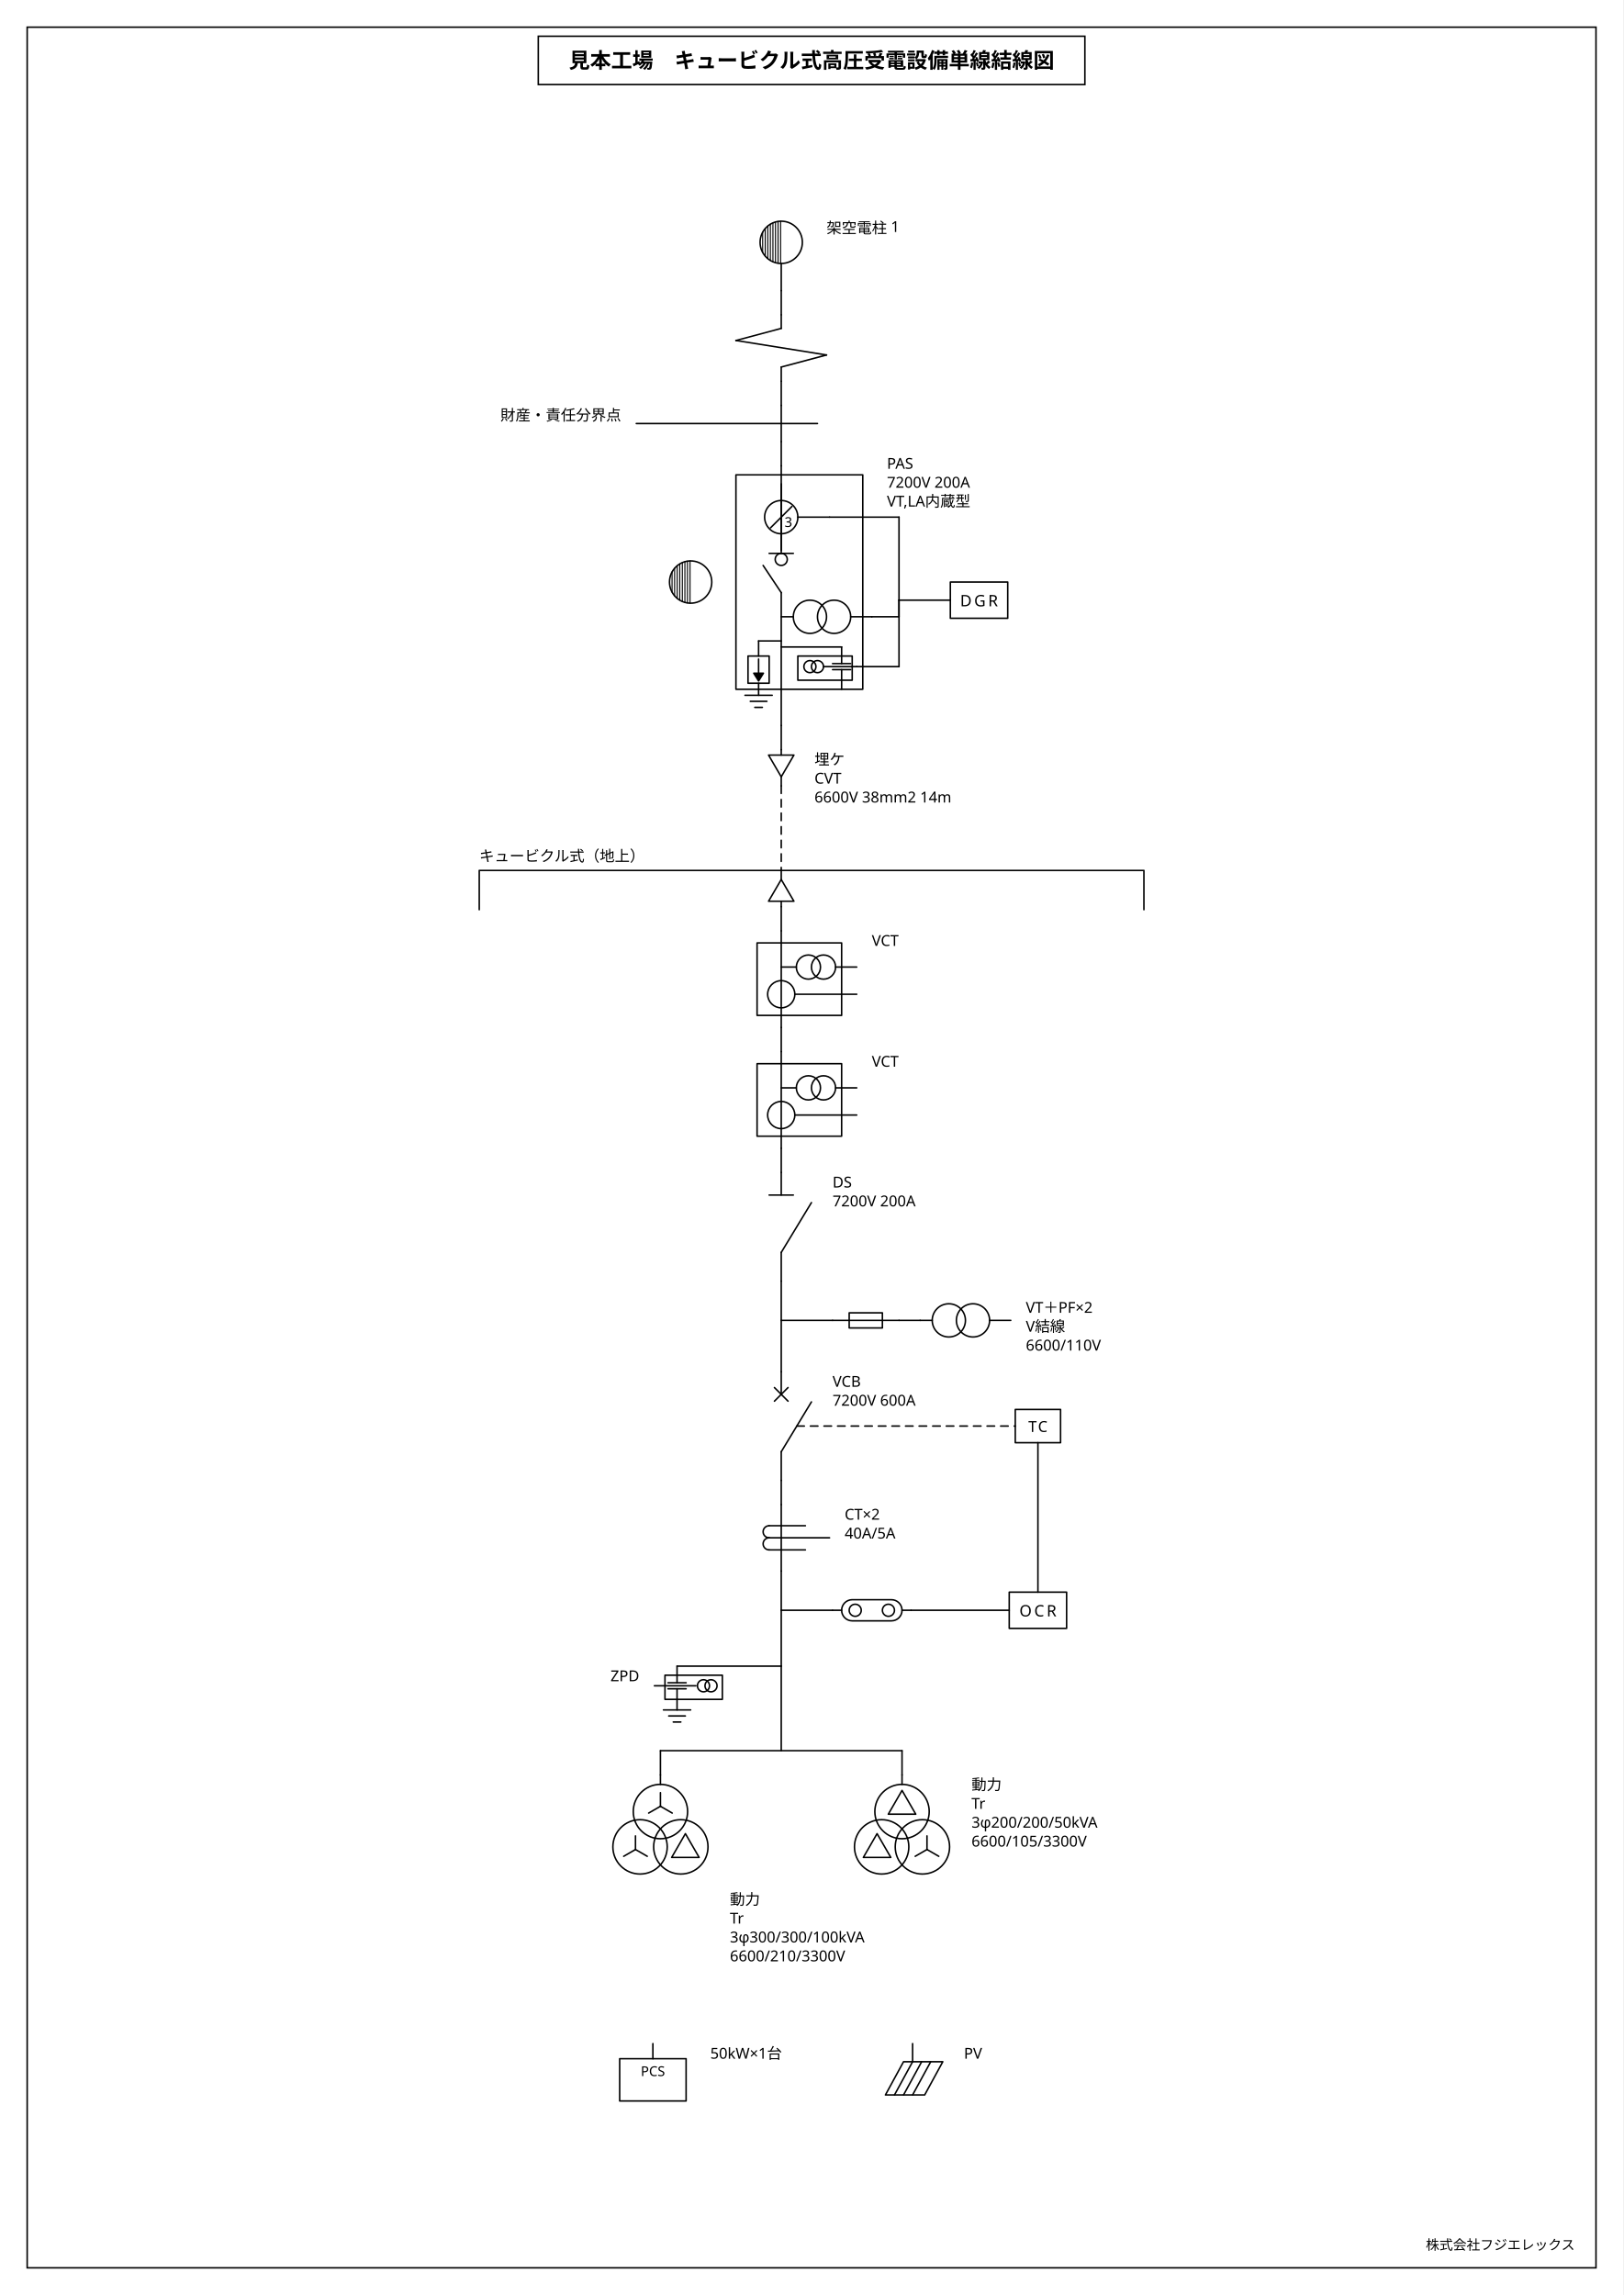
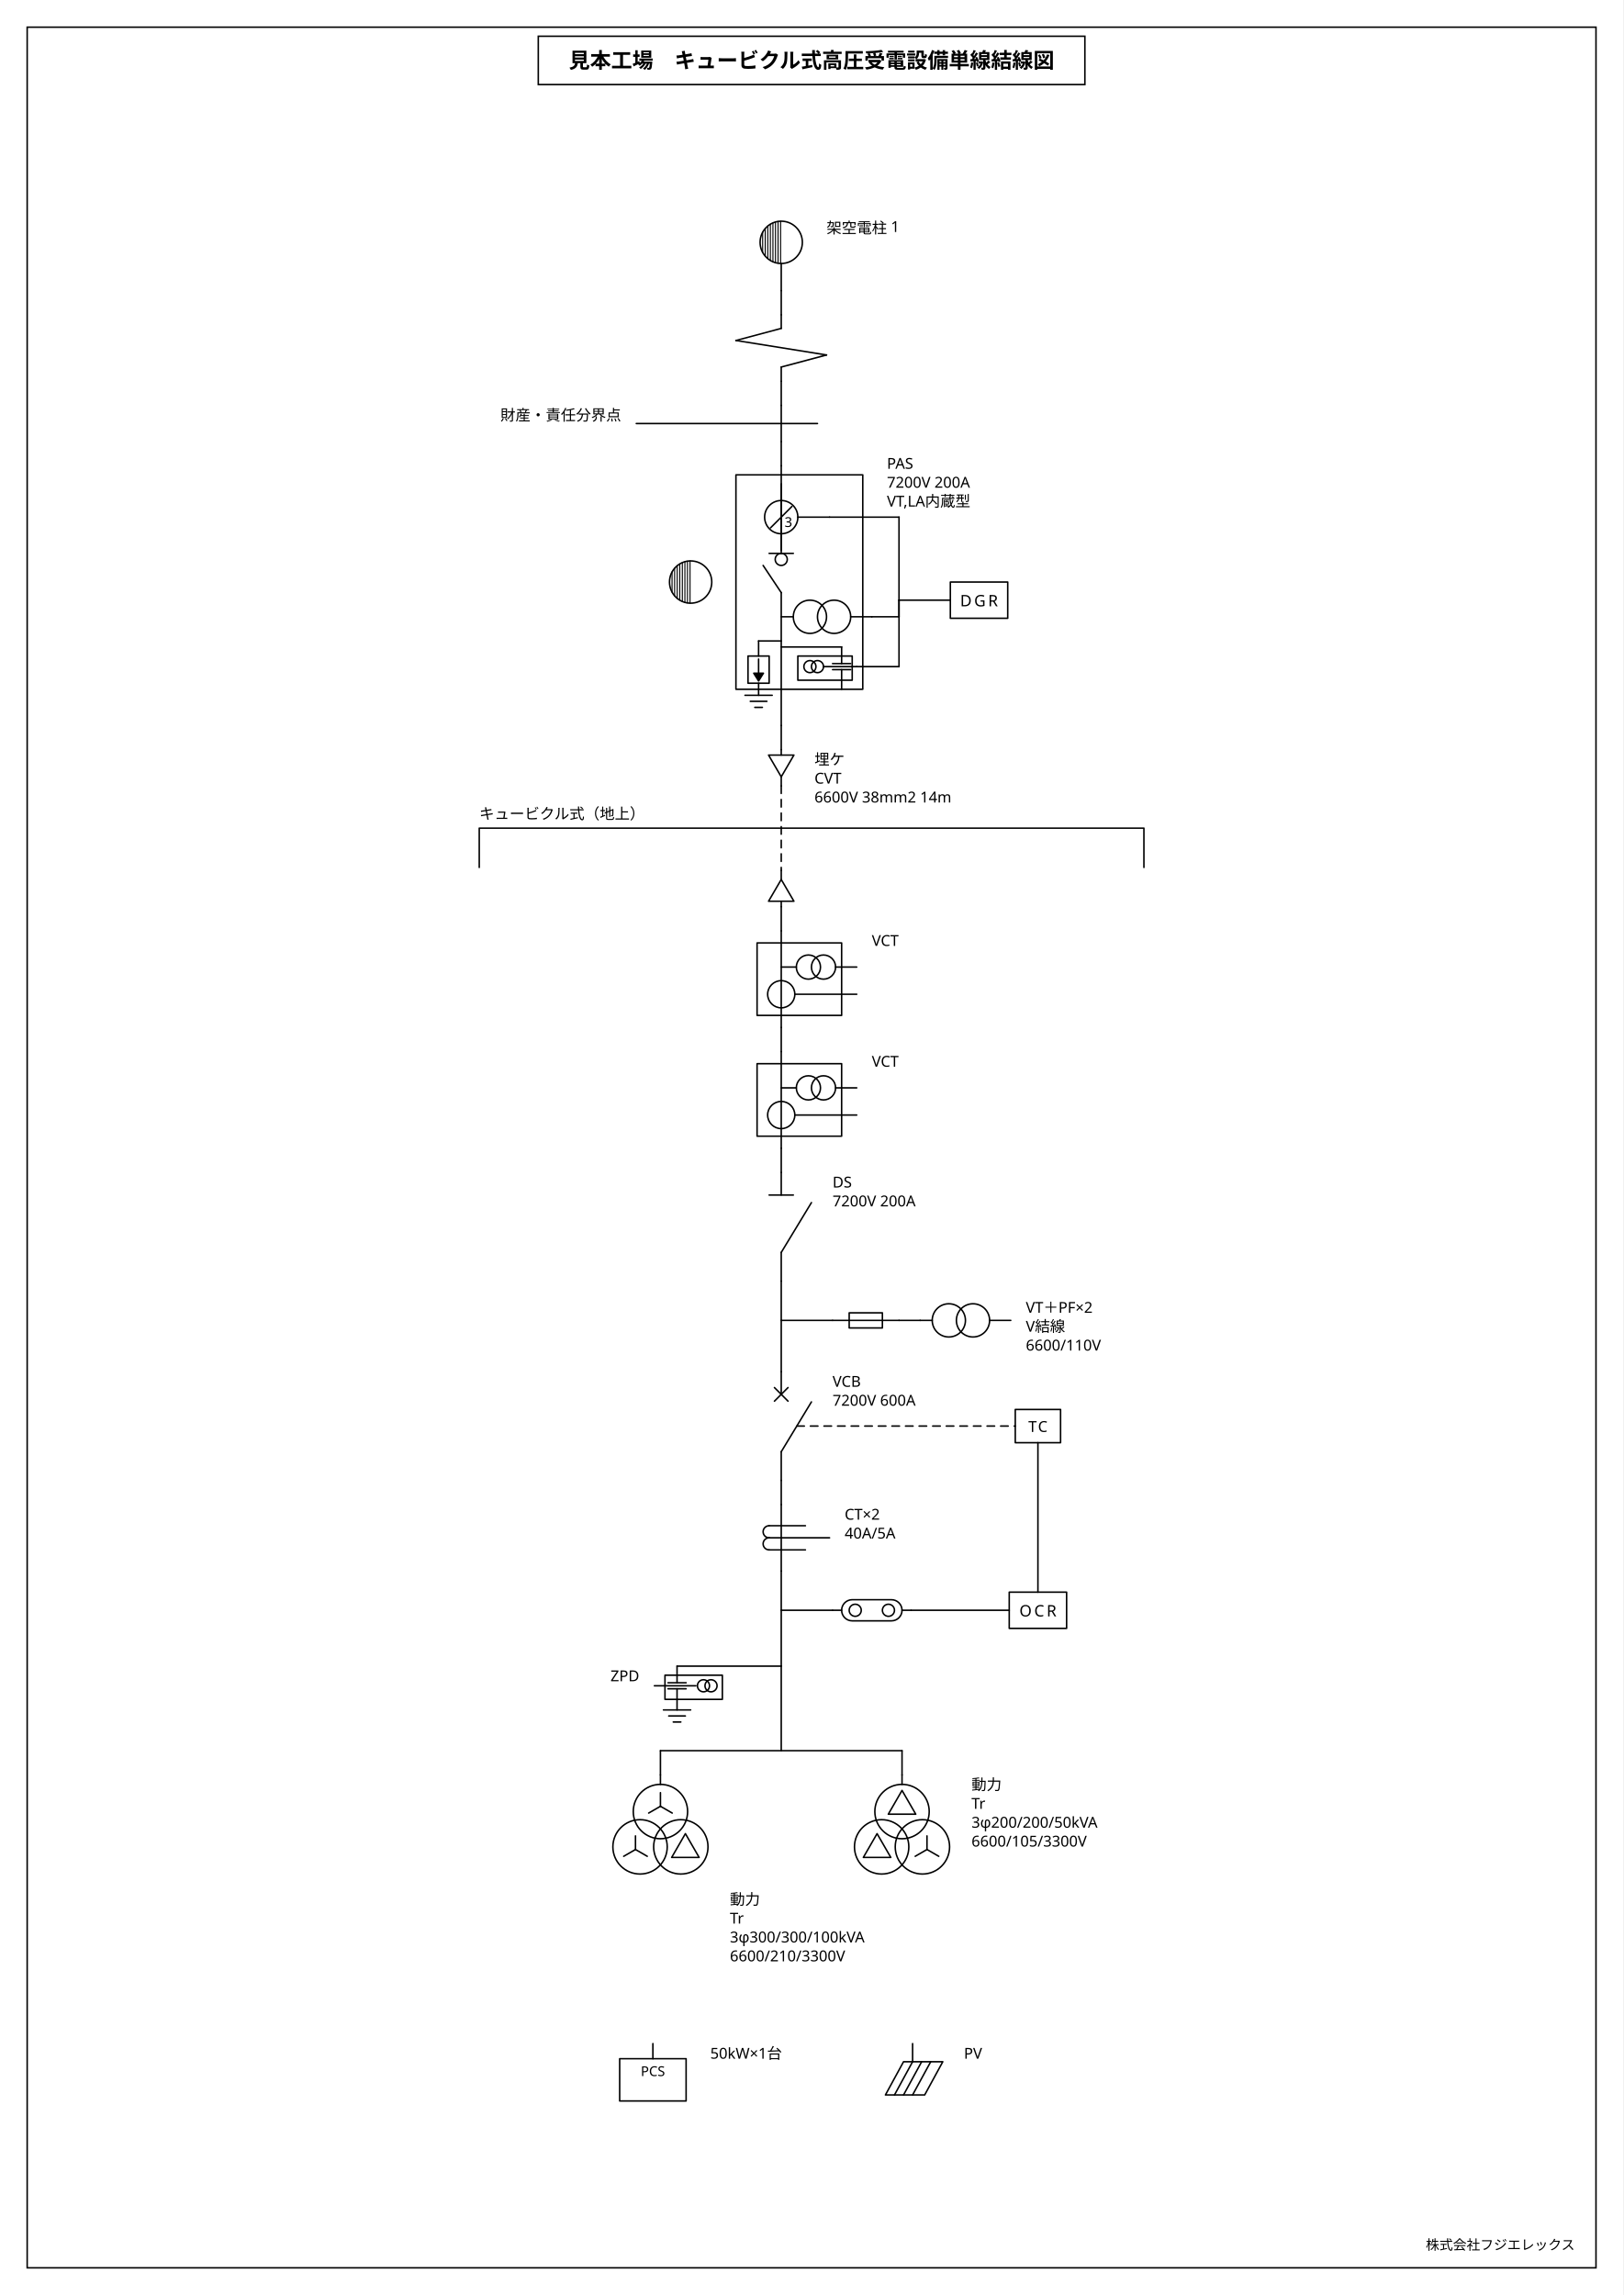
<svg xmlns="http://www.w3.org/2000/svg" viewBox="0 0 1075 1520" width="1075" height="1520">
  <rect x="0" y="0" width="1075" height="1520" fill="#fff" />
  <g stroke="#000" fill="none">
    <rect x="18" y="18" width="1039" height="1484" stroke-width="1" />
    <rect x="356.5" y="24" width="362" height="32" stroke-width="1" />
  </g>
  <text x="537.5" y="45" font-size="14" font-weight="700" text-anchor="middle" font-family="IPAGothic, 'IPAゴシック', 'Noto Sans JP', 'Hiragino Kaku Gothic ProN', 'Yu Gothic', sans-serif" fill="#000">見本工場　キュービクル式高圧受電設備単線結線図</text>
  <text x="1043" y="1490" font-size="9" text-anchor="end" font-family="IPAGothic, 'IPAゴシック', 'Noto Sans JP', 'Hiragino Kaku Gothic ProN', 'Yu Gothic', sans-serif" fill="#000">株式会社フジエレックス</text>
  <g transform="translate(517.4 144.5) scale(1)">
    <g stroke="#000" fill="none" stroke-linecap="round" stroke-linejoin="round" color="#000">
-       <path d="M -200 432 L 240.2 432 M -200 432 L -200 458 M 240.2 432 L 240.2 458" fill="none" stroke-width="1" />
-       <text x="-200" y="426" font-size="10" font-family="IPAGothic, 'IPAゴシック', 'Noto Sans JP', 'Hiragino Kaku Gothic ProN', 'Yu Gothic', sans-serif" fill="currentColor" stroke="none">キュービクル式（地上）</text>
+       <path d="M -200 404 L 240.2 404 M -200 404 L -200 430 M 240.2 404 L 240.2 430" fill="none" stroke-width="1" />
+       <text x="-200" y="398" font-size="10" font-family="IPAGothic, 'IPAゴシック', 'Noto Sans JP', 'Hiragino Kaku Gothic ProN', 'Yu Gothic', sans-serif" fill="currentColor" stroke="none">キュービクル式（地上）</text>
      <line x1="0" y1="48" x2="0" y2="64" stroke-width="1" />
      <line x1="0" y1="108" x2="0" y2="124" stroke-width="1" />
      <line x1="0" y1="148" x2="0" y2="164" stroke-width="1" />
      <line x1="0" y1="280" x2="-15" y2="280" stroke-width="1" />
      <line x1="0" y1="284" x2="40" y2="284" stroke-width="1" />
      <line x1="32" y1="198" x2="78" y2="198" stroke-width="1" />
      <line x1="78" y1="198" x2="78" y2="253" stroke-width="1" />
      <line x1="60" y1="264" x2="78" y2="264" stroke-width="1" />
      <line x1="78" y1="264" x2="78" y2="253" stroke-width="1" />
      <line x1="50" y1="297" x2="78" y2="297" stroke-width="1" />
      <line x1="78" y1="297" x2="78" y2="253" stroke-width="1" />
      <line x1="78" y1="253" x2="112" y2="253" stroke-width="1" />
      <line x1="0" y1="336" x2="0" y2="352" stroke-width="1" />
      <line x1="0" y1="376" x2="0" y2="432" stroke-width="1" stroke-dasharray="5 4" />
      <line x1="0" y1="456" x2="0" y2="472" stroke-width="1" />
      <line x1="0" y1="536" x2="0" y2="552" stroke-width="1" />
      <line x1="0" y1="616" x2="0" y2="632" stroke-width="1" />
      <line x1="0" y1="704" x2="0" y2="730" stroke-width="1" />
      <line x1="0" y1="730" x2="34" y2="730" stroke-width="1" />
      <line x1="78" y1="730" x2="92" y2="730" stroke-width="1" />
      <line x1="0" y1="730" x2="0" y2="764" stroke-width="1" />
      <line x1="0" y1="836" x2="0" y2="852" stroke-width="1" />
      <line x1="0" y1="896" x2="0" y2="922" stroke-width="1" />
      <line x1="0" y1="922" x2="34" y2="922" stroke-width="1" />
      <line x1="86" y1="922" x2="151" y2="922" stroke-width="1" />
      <line x1="10.303" y1="800" x2="155" y2="800" stroke-width="1" stroke-dasharray="5 4" />
      <line x1="170" y1="811" x2="170" y2="910" stroke-width="1" />
      <line x1="0" y1="922" x2="0" y2="959" stroke-width="1" />
      <line x1="0" y1="959" x2="-69" y2="959" stroke-width="1" />
      <line x1="0" y1="959" x2="0" y2="1015" stroke-width="1" />
      <line x1="-80" y1="1015" x2="80" y2="1015" stroke-width="1" />
      <line x1="-80" y1="1015" x2="-80" y2="1031" stroke-width="1" />
      <line x1="80" y1="1015" x2="80" y2="1031" stroke-width="1" />
      <g transform="translate(-16 0)">
        <circle cx="16" cy="16" r="14" fill="none" stroke-width="1" />
        <line x1="3.7" y1="9.313" x2="3.7" y2="22.687" stroke-width="0.7" />
        <line x1="5.4" y1="6.855" x2="5.4" y2="25.145" stroke-width="0.7" />
        <line x1="7.1" y1="5.193" x2="7.1" y2="26.807" stroke-width="0.7" />
        <line x1="8.8" y1="3.993" x2="8.8" y2="28.007" stroke-width="0.7" />
        <line x1="10.5" y1="3.126" x2="10.5" y2="28.874" stroke-width="0.7" />
        <line x1="12.2" y1="2.526" x2="12.2" y2="29.474" stroke-width="0.7" />
        <line x1="13.9" y1="2.158" x2="13.9" y2="29.842" stroke-width="0.7" />
        <line x1="15.6" y1="2.006" x2="15.6" y2="29.994" stroke-width="0.7" />
        <line x1="16" y1="30" x2="16" y2="48" stroke-width="1" />
      </g>
      <text x="30" y="10" font-size="10" text-anchor="start" font-family="IPAGothic, 'IPAゴシック', 'Noto Sans JP', 'Hiragino Kaku Gothic ProN', 'Yu Gothic', sans-serif" fill="currentColor" stroke="none">
        <tspan x="30" dy="0">架空電柱 1</tspan>
      </text>
      <g transform="translate(-30 64)">
        <line x1="30" y1="0" x2="30" y2="9" stroke-width="1" />
        <line x1="30" y1="9" x2="0" y2="17" stroke-width="1" />
        <line x1="0" y1="17" x2="60" y2="26.6" stroke-width="1" />
        <line x1="60" y1="26.6" x2="30" y2="34.6" stroke-width="1" />
        <line x1="30" y1="34.6" x2="30" y2="44" stroke-width="1" />
      </g>
      <g transform="translate(-96 124)">
        <line x1="96" y1="0" x2="96" y2="24" stroke-width="1" />
        <line x1="0" y1="12" x2="120" y2="12" stroke-width="1" />
      </g>
      <text x="-106" y="134" font-size="10" text-anchor="end" font-family="IPAGothic, 'IPAゴシック', 'Noto Sans JP', 'Hiragino Kaku Gothic ProN', 'Yu Gothic', sans-serif" fill="currentColor" stroke="none">
        <tspan x="-106" dy="0">財産・責任分界点</tspan>
      </text>
      <g transform="translate(-36 164)">
        <line x1="36" y1="0" x2="36" y2="6" stroke-width="1" />
        <rect x="6" y="6" width="84" height="142" fill="none" stroke-width="1" />
        <line x1="36" y1="6" x2="36" y2="58" stroke-width="1" />
        <line x1="28" y1="58" x2="44" y2="58" stroke-width="1" />
        <circle cx="36" cy="62" r="4" fill="none" stroke-width="1" />
        <line x1="36" y1="84" x2="24" y2="66" stroke-width="1" />
        <line x1="36" y1="84" x2="36" y2="172" stroke-width="1" />
      </g>
      <text x="70" y="166" font-size="10" text-anchor="start" font-family="IPAGothic, 'IPAゴシック', 'Noto Sans JP', 'Hiragino Kaku Gothic ProN', 'Yu Gothic', sans-serif" fill="currentColor" stroke="none">
        <tspan x="70" dy="0">PAS</tspan>
        <tspan x="70" dy="12.5">7200V 200A</tspan>
        <tspan x="70" dy="12.5">VT,LA内蔵型</tspan>
      </text>
      <g transform="translate(-76 225)">
        <circle cx="16" cy="16" r="14" fill="none" stroke-width="1" />
        <line x1="3.7" y1="9.313" x2="3.7" y2="22.687" stroke-width="0.7" />
        <line x1="5.4" y1="6.855" x2="5.4" y2="25.145" stroke-width="0.7" />
        <line x1="7.1" y1="5.193" x2="7.1" y2="26.807" stroke-width="0.7" />
        <line x1="8.8" y1="3.993" x2="8.8" y2="28.007" stroke-width="0.7" />
        <line x1="10.5" y1="3.126" x2="10.5" y2="28.874" stroke-width="0.7" />
        <line x1="12.2" y1="2.526" x2="12.2" y2="29.474" stroke-width="0.7" />
        <line x1="13.9" y1="2.158" x2="13.9" y2="29.842" stroke-width="0.7" />
        <line x1="15.6" y1="2.006" x2="15.6" y2="29.994" stroke-width="0.7" />
      </g>
      <g transform="translate(-20 176)">
        <line x1="20" y1="0" x2="20" y2="44" stroke-width="1" />
        <circle cx="20" cy="22" r="11" fill="none" stroke-width="1" />
        <line x1="12.929" y1="29.071" x2="27.071" y2="14.929" stroke-width="1" />
        <text x="24.75" y="25" font-size="9" text-anchor="middle" dominant-baseline="central" font-family="IPAGothic, 'IPAゴシック', 'Noto Sans JP', 'Hiragino Kaku Gothic ProN', 'Yu Gothic', sans-serif" fill="currentColor" stroke="none">3</text>
        <line x1="31" y1="22" x2="52" y2="22" stroke-width="1" />
      </g>
      <g transform="translate(0 249)">
        <line x1="0" y1="15" x2="8" y2="15" stroke-width="1" />
        <circle cx="19" cy="15" r="11" fill="none" stroke-width="1" />
        <circle cx="35" cy="15" r="11" fill="none" stroke-width="1" />
        <line x1="46" y1="15" x2="60" y2="15" stroke-width="1" />
      </g>
      <g transform="translate(-35 280)">
        <line x1="20" y1="0" x2="20" y2="10" stroke-width="1" />
        <rect x="13" y="10" width="14" height="18" fill="none" stroke-width="1" />
        <line x1="20" y1="12" x2="20" y2="23" stroke-width="1" />
        <polygon points="16.8,21.38 20,26.5 23.2,21.38" fill="currentColor" stroke-width="1" />
        <line x1="20" y1="28" x2="20" y2="36" stroke-width="1" />
        <line x1="11" y1="36" x2="29" y2="36" stroke-width="1" />
        <line x1="14.5" y1="40" x2="25.5" y2="40" stroke-width="1" />
        <line x1="17.5" y1="44" x2="22.5" y2="44" stroke-width="1" />
      </g>
      <g transform="translate(10 284)">
        <line x1="30" y1="0" x2="30" y2="11" stroke-width="1" />
        <rect x="1" y="6" width="36" height="16" fill="none" stroke-width="1" />
        <line x1="24" y1="11" x2="36" y2="11" stroke-width="1" />
        <line x1="24" y1="15" x2="36" y2="15" stroke-width="1" />
        <line x1="30" y1="15" x2="30" y2="28" stroke-width="1" />
        <line x1="18" y1="13" x2="40" y2="13" stroke-width="1" />
        <circle cx="9" cy="13" r="4" fill="none" stroke-width="1" />
        <circle cx="14" cy="13" r="4" fill="none" stroke-width="1" />
      </g>
      <g transform="translate(112 241)">
        <rect x="0" y="0" width="38" height="24" fill="none" stroke-width="1" />
        <text x="19" y="12" font-size="10.5" text-anchor="middle" dominant-baseline="central" font-family="IPAGothic, 'IPAゴシック', 'Noto Sans JP', 'Hiragino Kaku Gothic ProN', 'Yu Gothic', sans-serif" letter-spacing="1.6" fill="currentColor" stroke="none">DGR</text>
      </g>
      <g transform="translate(-12 352)">
        <line x1="12" y1="0" x2="12" y2="3.6" stroke-width="1" />
        <polygon points="3.6,3.6 20.4,3.6 12,18" fill="none" stroke-width="1" />
        <line x1="12" y1="18" x2="12" y2="24" stroke-width="1" />
      </g>
      <text x="22" y="362" font-size="10" text-anchor="start" font-family="IPAGothic, 'IPAゴシック', 'Noto Sans JP', 'Hiragino Kaku Gothic ProN', 'Yu Gothic', sans-serif" fill="currentColor" stroke="none">
        <tspan x="22" dy="0">埋ケ</tspan>
        <tspan x="22" dy="12.5">CVT</tspan>
        <tspan x="22" dy="12.5">6600V 38mm2 14m</tspan>
      </text>
      <g transform="translate(-12 432) rotate(180 12 12)">
        <line x1="12" y1="0" x2="12" y2="3.6" stroke-width="1" />
        <polygon points="3.6,3.6 20.4,3.6 12,18" fill="none" stroke-width="1" />
        <line x1="12" y1="18" x2="12" y2="24" stroke-width="1" />
      </g>
      <g transform="translate(-22 472)">
        <line x1="22" y1="0" x2="22" y2="64" stroke-width="1" />
        <rect x="6" y="8" width="56" height="48" fill="none" stroke-width="1" />
        <line x1="22" y1="24" x2="32" y2="24" stroke-width="1" />
        <circle cx="40" cy="24" r="8" fill="none" stroke-width="1" />
        <circle cx="50" cy="24" r="8" fill="none" stroke-width="1" />
        <line x1="58" y1="24" x2="72" y2="24" stroke-width="1" />
        <circle cx="22" cy="42" r="9" fill="none" stroke-width="1" />
        <line x1="31" y1="42" x2="72" y2="42" stroke-width="1" />
      </g>
      <text x="60" y="482" font-size="10" text-anchor="start" font-family="IPAGothic, 'IPAゴシック', 'Noto Sans JP', 'Hiragino Kaku Gothic ProN', 'Yu Gothic', sans-serif" fill="currentColor" stroke="none">
        <tspan x="60" dy="0">VCT</tspan>
      </text>
      <g transform="translate(-22 552)">
        <line x1="22" y1="0" x2="22" y2="64" stroke-width="1" />
        <rect x="6" y="8" width="56" height="48" fill="none" stroke-width="1" />
        <line x1="22" y1="24" x2="32" y2="24" stroke-width="1" />
        <circle cx="40" cy="24" r="8" fill="none" stroke-width="1" />
        <circle cx="50" cy="24" r="8" fill="none" stroke-width="1" />
        <line x1="58" y1="24" x2="72" y2="24" stroke-width="1" />
        <circle cx="22" cy="42" r="9" fill="none" stroke-width="1" />
        <line x1="31" y1="42" x2="72" y2="42" stroke-width="1" />
      </g>
      <text x="60" y="562" font-size="10" text-anchor="start" font-family="IPAGothic, 'IPAゴシック', 'Noto Sans JP', 'Hiragino Kaku Gothic ProN', 'Yu Gothic', sans-serif" fill="currentColor" stroke="none">
        <tspan x="60" dy="0">VCT</tspan>
      </text>
      <g transform="translate(-24 632)">
        <line x1="24" y1="0" x2="24" y2="15" stroke-width="1" />
        <line x1="16" y1="15" x2="32" y2="15" stroke-width="1" />
        <line x1="24" y1="53" x2="44" y2="20" stroke-width="1" />
        <line x1="24" y1="53" x2="24" y2="72" stroke-width="1" />
      </g>
      <text x="34" y="642" font-size="10" text-anchor="start" font-family="IPAGothic, 'IPAゴシック', 'Noto Sans JP', 'Hiragino Kaku Gothic ProN', 'Yu Gothic', sans-serif" fill="currentColor" stroke="none">
        <tspan x="34" dy="0">DS</tspan>
        <tspan x="34" dy="12.5">7200V 200A</tspan>
      </text>
      <g transform="translate(36 708) rotate(-90 20 22)">
        <line x1="20" y1="0" x2="20" y2="44" stroke-width="1" />
        <rect x="15" y="11" width="10" height="22" fill="none" stroke-width="1" />
      </g>
      <g transform="translate(92 715)">
        <line x1="0" y1="15" x2="8" y2="15" stroke-width="1" />
        <circle cx="19" cy="15" r="11" fill="none" stroke-width="1" />
        <circle cx="35" cy="15" r="11" fill="none" stroke-width="1" />
        <line x1="46" y1="15" x2="60" y2="15" stroke-width="1" />
      </g>
      <text x="162" y="725" font-size="10" text-anchor="start" font-family="IPAGothic, 'IPAゴシック', 'Noto Sans JP', 'Hiragino Kaku Gothic ProN', 'Yu Gothic', sans-serif" fill="currentColor" stroke="none">
        <tspan x="162" dy="0">VT＋PF×2</tspan>
        <tspan x="162" dy="12.5">V結線</tspan>
        <tspan x="162" dy="12.5">6600/110V</tspan>
      </text>
      <g transform="translate(-24 764)">
        <line x1="24" y1="0" x2="24" y2="15" stroke-width="1" />
        <line x1="19.5" y1="10.5" x2="28.5" y2="19.5" stroke-width="1" />
        <line x1="28.5" y1="10.5" x2="19.5" y2="19.5" stroke-width="1" />
        <line x1="24" y1="53" x2="44" y2="20" stroke-width="1" />
        <line x1="24" y1="53" x2="24" y2="72" stroke-width="1" />
      </g>
      <text x="34" y="774" font-size="10" text-anchor="start" font-family="IPAGothic, 'IPAゴシック', 'Noto Sans JP', 'Hiragino Kaku Gothic ProN', 'Yu Gothic', sans-serif" fill="currentColor" stroke="none">
        <tspan x="34" dy="0">VCB</tspan>
        <tspan x="34" dy="12.5">7200V 600A</tspan>
      </text>
      <g transform="translate(-24 852)">
        <line x1="24" y1="0" x2="24" y2="44" stroke-width="1" />
        <line x1="16" y1="14" x2="40" y2="14" stroke-width="1" />
        <line x1="16" y1="30" x2="40" y2="30" stroke-width="1" />
        <line x1="16" y1="22" x2="56" y2="22" stroke-width="1" />
        <path d="M 16 14 A 4 4 0 0 0 16 22" fill="none" stroke-width="1" />
        <path d="M 16 22 A 4 4 0 0 0 16 30" fill="none" stroke-width="1" />
      </g>
      <text x="42" y="862" font-size="10" text-anchor="start" font-family="IPAGothic, 'IPAゴシック', 'Noto Sans JP', 'Hiragino Kaku Gothic ProN', 'Yu Gothic', sans-serif" fill="currentColor" stroke="none">
        <tspan x="42" dy="0">CT×2</tspan>
        <tspan x="42" dy="12.5">40A/5A</tspan>
      </text>
      <g transform="translate(34 911)">
        <line x1="0" y1="11" x2="6" y2="11" stroke-width="1" />
        <rect x="6" y="4" width="40" height="14" rx="7" fill="none" stroke-width="1" />
        <circle cx="15" cy="11" r="4" fill="none" stroke-width="1" />
        <circle cx="37" cy="11" r="4" fill="none" stroke-width="1" />
        <line x1="46" y1="11" x2="52" y2="11" stroke-width="1" />
      </g>
      <g transform="translate(151 910)">
        <rect x="0" y="0" width="38" height="24" fill="none" stroke-width="1" />
        <text x="19" y="12" font-size="10.5" text-anchor="middle" dominant-baseline="central" font-family="IPAGothic, 'IPAゴシック', 'Noto Sans JP', 'Hiragino Kaku Gothic ProN', 'Yu Gothic', sans-serif" letter-spacing="1.6" fill="currentColor" stroke="none">OCR</text>
      </g>
      <g transform="translate(155 789)">
        <rect x="0" y="0" width="30" height="22" fill="none" stroke-width="1" />
        <text x="15" y="11" font-size="10" text-anchor="middle" dominant-baseline="central" font-family="IPAGothic, 'IPAゴシック', 'Noto Sans JP', 'Hiragino Kaku Gothic ProN', 'Yu Gothic', sans-serif" letter-spacing="1" fill="currentColor" stroke="none">TC</text>
      </g>
      <g transform="translate(-84 959)">
        <line x1="15" y1="0" x2="15" y2="11" stroke-width="1" />
        <rect x="7" y="6" width="38" height="16" fill="none" stroke-width="1" />
        <line x1="9" y1="11" x2="21" y2="11" stroke-width="1" />
        <line x1="9" y1="15" x2="21" y2="15" stroke-width="1" />
        <line x1="15" y1="15" x2="15" y2="29" stroke-width="1" />
        <line x1="6" y1="29" x2="24" y2="29" stroke-width="1" />
        <line x1="9.5" y1="33" x2="20.5" y2="33" stroke-width="1" />
        <line x1="12.5" y1="37" x2="17.5" y2="37" stroke-width="1" />
        <line x1="0" y1="13" x2="27.5" y2="13" stroke-width="1" />
        <circle cx="32.5" cy="13" r="4" fill="none" stroke-width="1" />
        <circle cx="37.5" cy="13" r="4" fill="none" stroke-width="1" />
      </g>
      <text x="-94" y="969" font-size="10" text-anchor="end" font-family="IPAGothic, 'IPAゴシック', 'Noto Sans JP', 'Hiragino Kaku Gothic ProN', 'Yu Gothic', sans-serif" fill="currentColor" stroke="none">
        <tspan x="-94" dy="0">ZPD</tspan>
      </text>
      <g transform="translate(-116 1031)">
        <line x1="36" y1="0" x2="36" y2="6.309" stroke-width="1" />
        <circle cx="36" cy="24.309" r="18" fill="none" stroke-width="1" />
        <circle cx="22.5" cy="47.691" r="18" fill="none" stroke-width="1" />
        <circle cx="49.5" cy="47.691" r="18" fill="none" stroke-width="1" />
        <line x1="36" y1="20.809" x2="36" y2="11.809" stroke-width="1" />
        <line x1="36" y1="20.809" x2="43.794" y2="25.309" stroke-width="1" />
        <line x1="36" y1="20.809" x2="28.206" y2="25.309" stroke-width="1" />
        <line x1="19.469" y1="49.441" x2="19.469" y2="40.441" stroke-width="1" />
        <line x1="19.469" y1="49.441" x2="27.263" y2="53.941" stroke-width="1" />
        <line x1="19.469" y1="49.441" x2="11.675" y2="53.941" stroke-width="1" />
        <polygon points="52.531,38.941 61.624,54.691 43.438,54.691" fill="none" stroke-width="1" />
      </g>
      <text x="-34" y="1117" font-size="10" text-anchor="start" font-family="IPAGothic, 'IPAゴシック', 'Noto Sans JP', 'Hiragino Kaku Gothic ProN', 'Yu Gothic', sans-serif" fill="currentColor" stroke="none">
        <tspan x="-34" dy="0">動力</tspan>
        <tspan x="-34" dy="12.5">Tr</tspan>
        <tspan x="-34" dy="12.5">3φ300/300/100kVA</tspan>
        <tspan x="-34" dy="12.5">6600/210/3300V</tspan>
      </text>
      <g transform="translate(44 1031)">
        <line x1="36" y1="0" x2="36" y2="6.309" stroke-width="1" />
        <circle cx="36" cy="24.309" r="18" fill="none" stroke-width="1" />
        <circle cx="22.5" cy="47.691" r="18" fill="none" stroke-width="1" />
        <circle cx="49.5" cy="47.691" r="18" fill="none" stroke-width="1" />
        <polygon points="36,10.309 45.093,26.059 26.907,26.059" fill="none" stroke-width="1" />
        <polygon points="19.469,38.941 28.562,54.691 10.376,54.691" fill="none" stroke-width="1" />
        <line x1="52.531" y1="49.441" x2="52.531" y2="40.441" stroke-width="1" />
        <line x1="52.531" y1="49.441" x2="60.325" y2="53.941" stroke-width="1" />
        <line x1="52.531" y1="49.441" x2="44.737" y2="53.941" stroke-width="1" />
      </g>
      <text x="126" y="1041" font-size="10" text-anchor="start" font-family="IPAGothic, 'IPAゴシック', 'Noto Sans JP', 'Hiragino Kaku Gothic ProN', 'Yu Gothic', sans-serif" fill="currentColor" stroke="none">
        <tspan x="126" dy="0">動力</tspan>
        <tspan x="126" dy="12.5">Tr</tspan>
        <tspan x="126" dy="12.5">3φ200/200/50kVA</tspan>
        <tspan x="126" dy="12.5">6600/105/3300V</tspan>
      </text>
      <g transform="translate(-113 1209)">
        <line x1="28" y1="0" x2="28" y2="10" stroke-width="1" />
        <rect x="6" y="10" width="44" height="28" fill="none" stroke-width="1" />
        <text x="28" y="18" font-size="9" text-anchor="middle" dominant-baseline="central" font-family="IPAGothic, 'IPAゴシック', 'Noto Sans JP', 'Hiragino Kaku Gothic ProN', 'Yu Gothic', sans-serif" fill="currentColor" stroke="none">PCS</text>
      </g>
      <text x="-47" y="1219" font-size="10" text-anchor="start" font-family="IPAGothic, 'IPAゴシック', 'Noto Sans JP', 'Hiragino Kaku Gothic ProN', 'Yu Gothic', sans-serif" fill="currentColor" stroke="none">
        <tspan x="-47" dy="0">50kW×1台</tspan>
      </text>
      <g transform="translate(59 1209)">
        <line x1="28" y1="0" x2="28" y2="12" stroke-width="1" />
        <polygon points="10,34 22,12 48,12 36,34" fill="none" stroke-width="1" />
        <line x1="16" y1="34" x2="28" y2="12" stroke-width="1" />
        <line x1="22" y1="34" x2="34" y2="12" stroke-width="1" />
        <line x1="28" y1="34" x2="40" y2="12" stroke-width="1" />
      </g>
      <text x="121" y="1219" font-size="10" text-anchor="start" font-family="IPAGothic, 'IPAゴシック', 'Noto Sans JP', 'Hiragino Kaku Gothic ProN', 'Yu Gothic', sans-serif" fill="currentColor" stroke="none">
        <tspan x="121" dy="0">PV</tspan>
      </text>
    </g>
  </g>
</svg>
